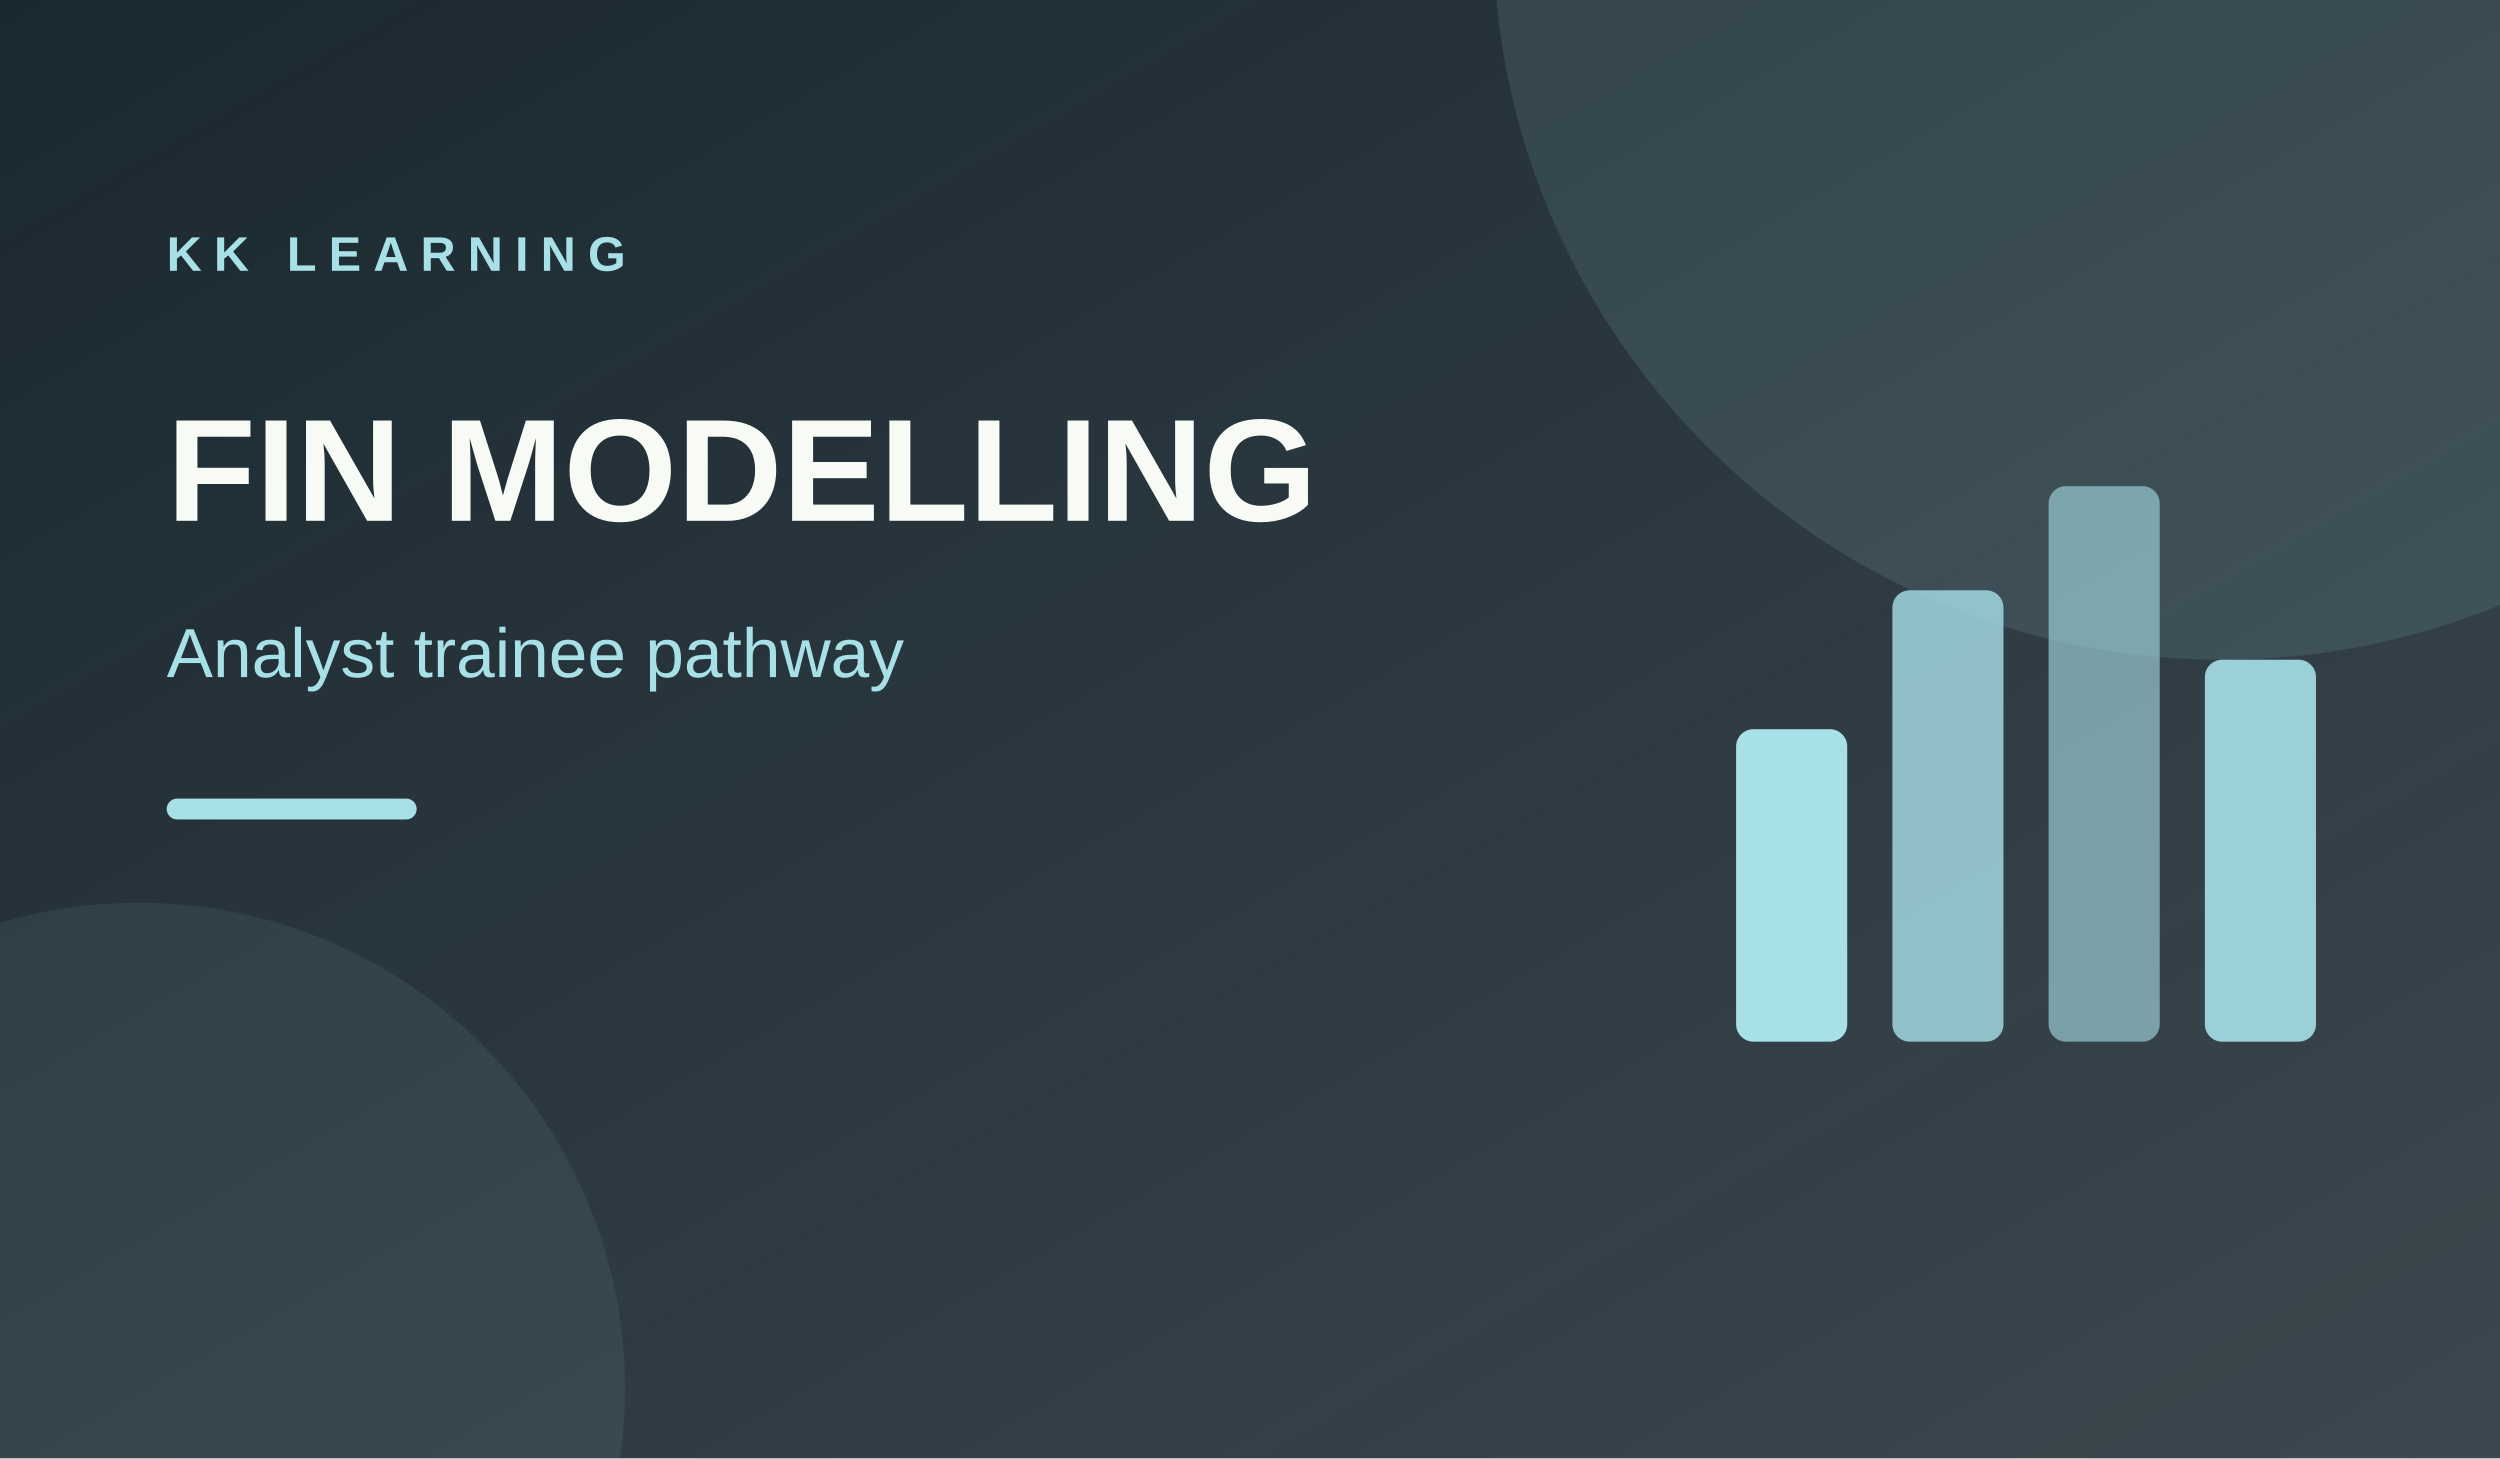
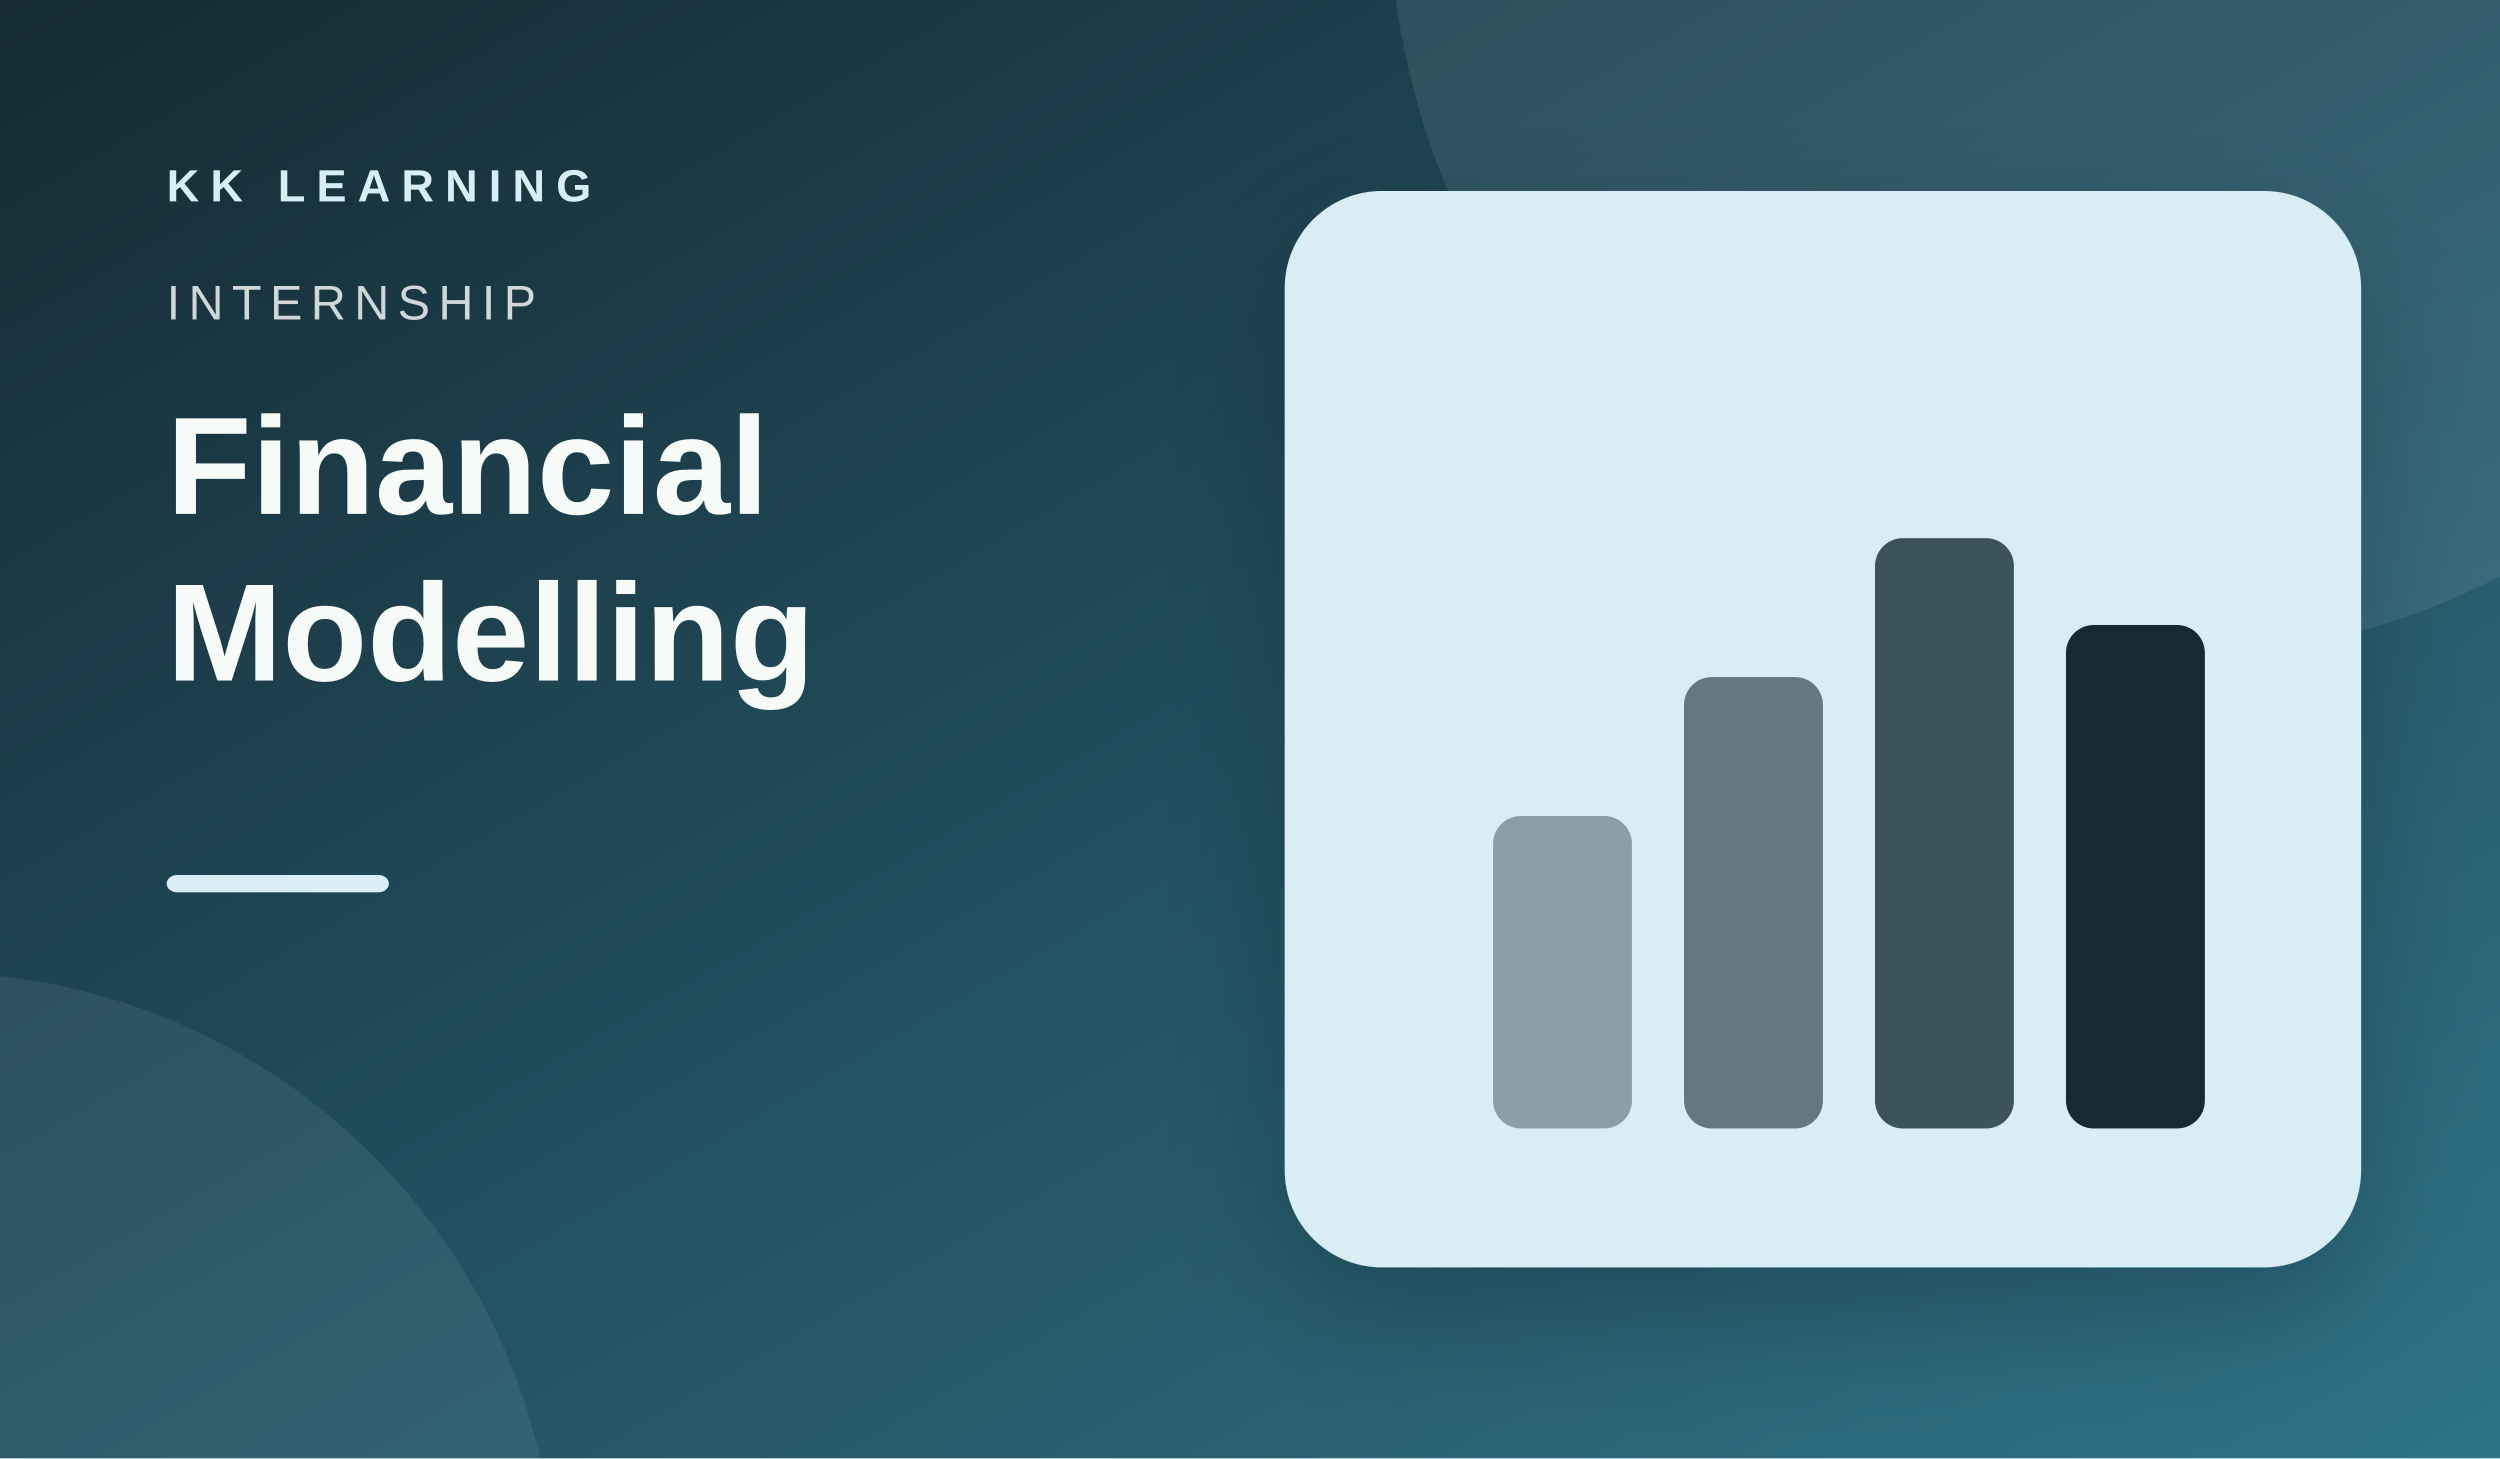
- <svg xmlns="http://www.w3.org/2000/svg" width="720" height="420" viewBox="0 0 720 420">
+ <svg xmlns="http://www.w3.org/2000/svg" width="720" height="420" viewBox="0 0 720 420" role="img" aria-label="Financial Modelling">
  <defs>
-     <linearGradient id="g-financial-modelling" x1="0" y1="0" x2="1" y2="1">
-       <stop offset="0%" stop-color="#1a2830" />
-       <stop offset="100%" stop-color="#1a2830" stop-opacity=".85" />
+     <linearGradient id="bg-financial-modelling" x1="0" y1="0" x2="1" y2="1">
+       <stop offset="0%" stop-color="#152a33" />
+       <stop offset="100%" stop-color="#2f7488" />
    </linearGradient>
+     <filter id="soft-financial-modelling" x="-20%" y="-20%" width="140%" height="140%">
+       <feDropShadow dx="0" dy="14" stdDeviation="18" flood-color="#000" flood-opacity=".22" />
+     </filter>
  </defs>
-   <rect width="720" height="420" fill="url(#g-financial-modelling)" />
-   <circle cx="640" cy="-20" r="210" fill="#a8e0e8" fill-opacity=".12" />
-   <circle cx="40" cy="400" r="140" fill="#a8e0e8" fill-opacity=".08" />
-   <text x="48" y="78" fill="#a8e0e8" font-family="Manrope,Arial,sans-serif" font-size="14" letter-spacing="3.5" font-weight="700">KK LEARNING</text>
-   <text x="48" y="150" fill="#f7faf5" font-family="Manrope,Arial,sans-serif" font-size="42" font-weight="800">FIN MODELLING</text>
-   <text x="48" y="195" fill="#a8e0e8" font-family="DM Sans,Arial,sans-serif" font-size="20">Analyst trainee pathway</text>
-   <rect x="48" y="230" width="72" height="6" rx="3" fill="#a8e0e8" />
-   <rect x="500" y="210" width="32" height="90" rx="5" fill="#a8e0e8" />
-   <rect x="545" y="170" width="32" height="130" rx="5" fill="#a8e0e8" fill-opacity=".8" />
-   <rect x="590" y="140" width="32" height="160" rx="5" fill="#a8e0e8" fill-opacity=".6" />
-   <rect x="635" y="190" width="32" height="110" rx="5" fill="#a8e0e8" fill-opacity=".9" />
+   <rect width="720" height="420" fill="url(#bg-financial-modelling)" />
+   <circle cx="620" cy="-30" r="220" fill="#d9eef4" fill-opacity=".10" />
+   <circle cx="-20" cy="460" r="180" fill="#d9eef4" fill-opacity=".08" />
+   <text x="48" y="58" fill="#d9eef4" font-family="Manrope,Arial,sans-serif" font-size="13" letter-spacing="3.2" font-weight="700">KK LEARNING</text>
+   <text x="48" y="92" fill="#ffffffcc" font-family="DM Sans,Arial,sans-serif" font-size="14" letter-spacing="2.4">INTERNSHIP</text>
+   <text x="48" y="148" fill="#f7fbf7" font-family="Manrope,Arial,sans-serif" font-size="40" font-weight="800">Financial</text>
+   <text x="48" y="196" fill="#f7fbf7" font-family="Manrope,Arial,sans-serif" font-size="40" font-weight="800">Modelling</text>
+   <rect x="48" y="252" width="64" height="5" rx="3" fill="#d9eef4" />
+   <g transform="translate(370 55)" filter="url(#soft-financial-modelling)">
+     <rect width="310" height="310" rx="28" fill="#d9eef4" />
+     <rect x="60" y="180" width="40" height="90" rx="8" fill="#152a33" opacity=".4" />
+     <rect x="115" y="140" width="40" height="130" rx="8" fill="#152a33" opacity=".6" />
+     <rect x="170" y="100" width="40" height="170" rx="8" fill="#152a33" opacity=".8" />
+     <rect x="225" y="125" width="40" height="145" rx="8" fill="#152a33" />
+   </g>
</svg>
